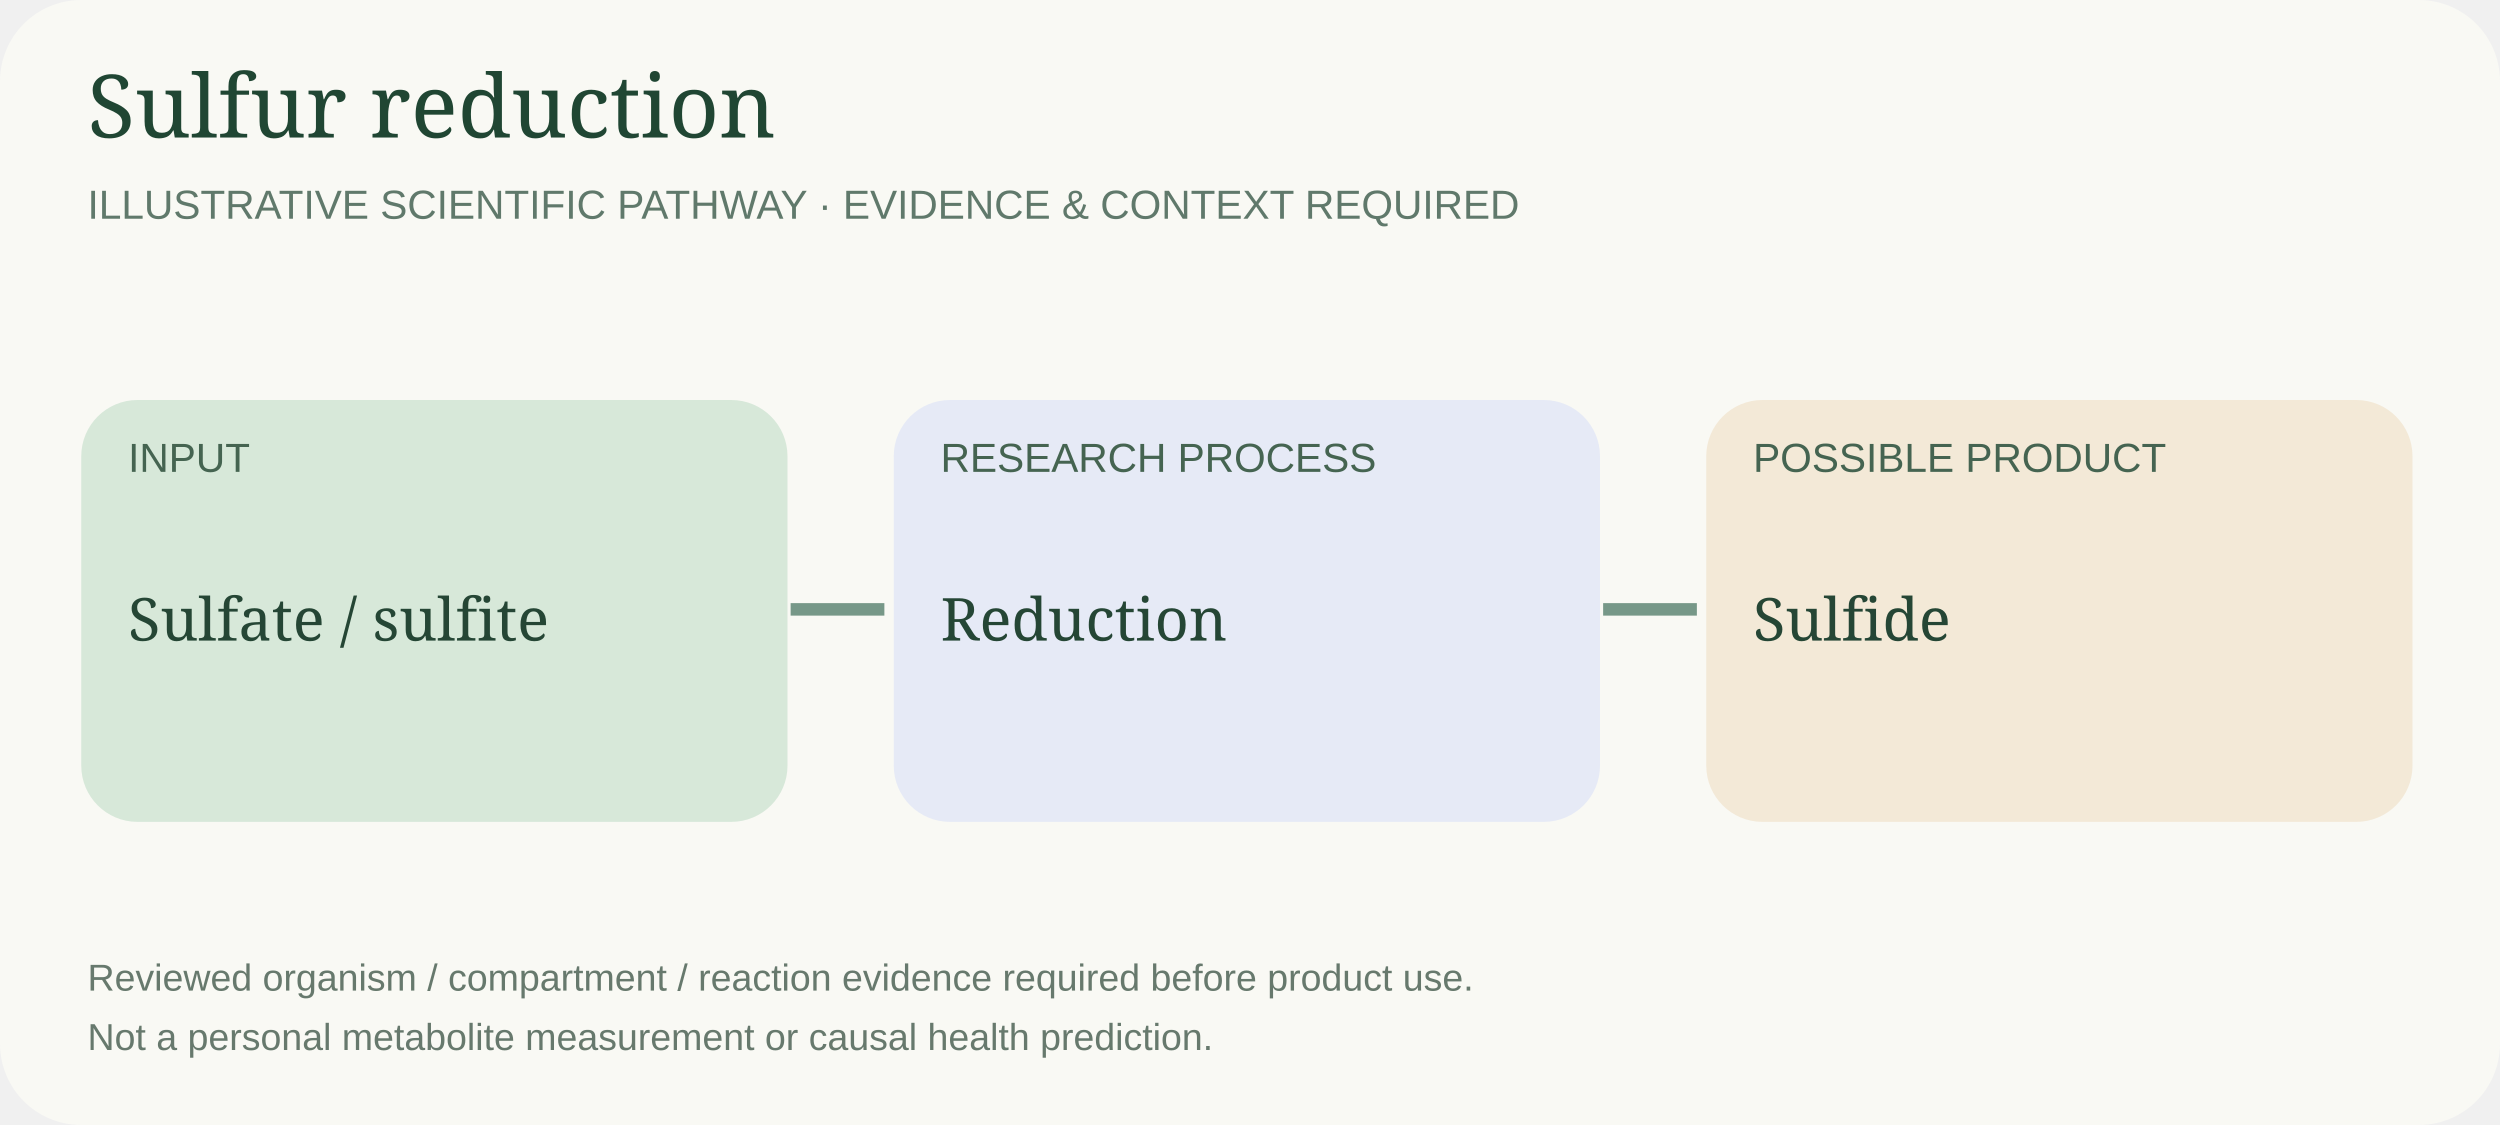
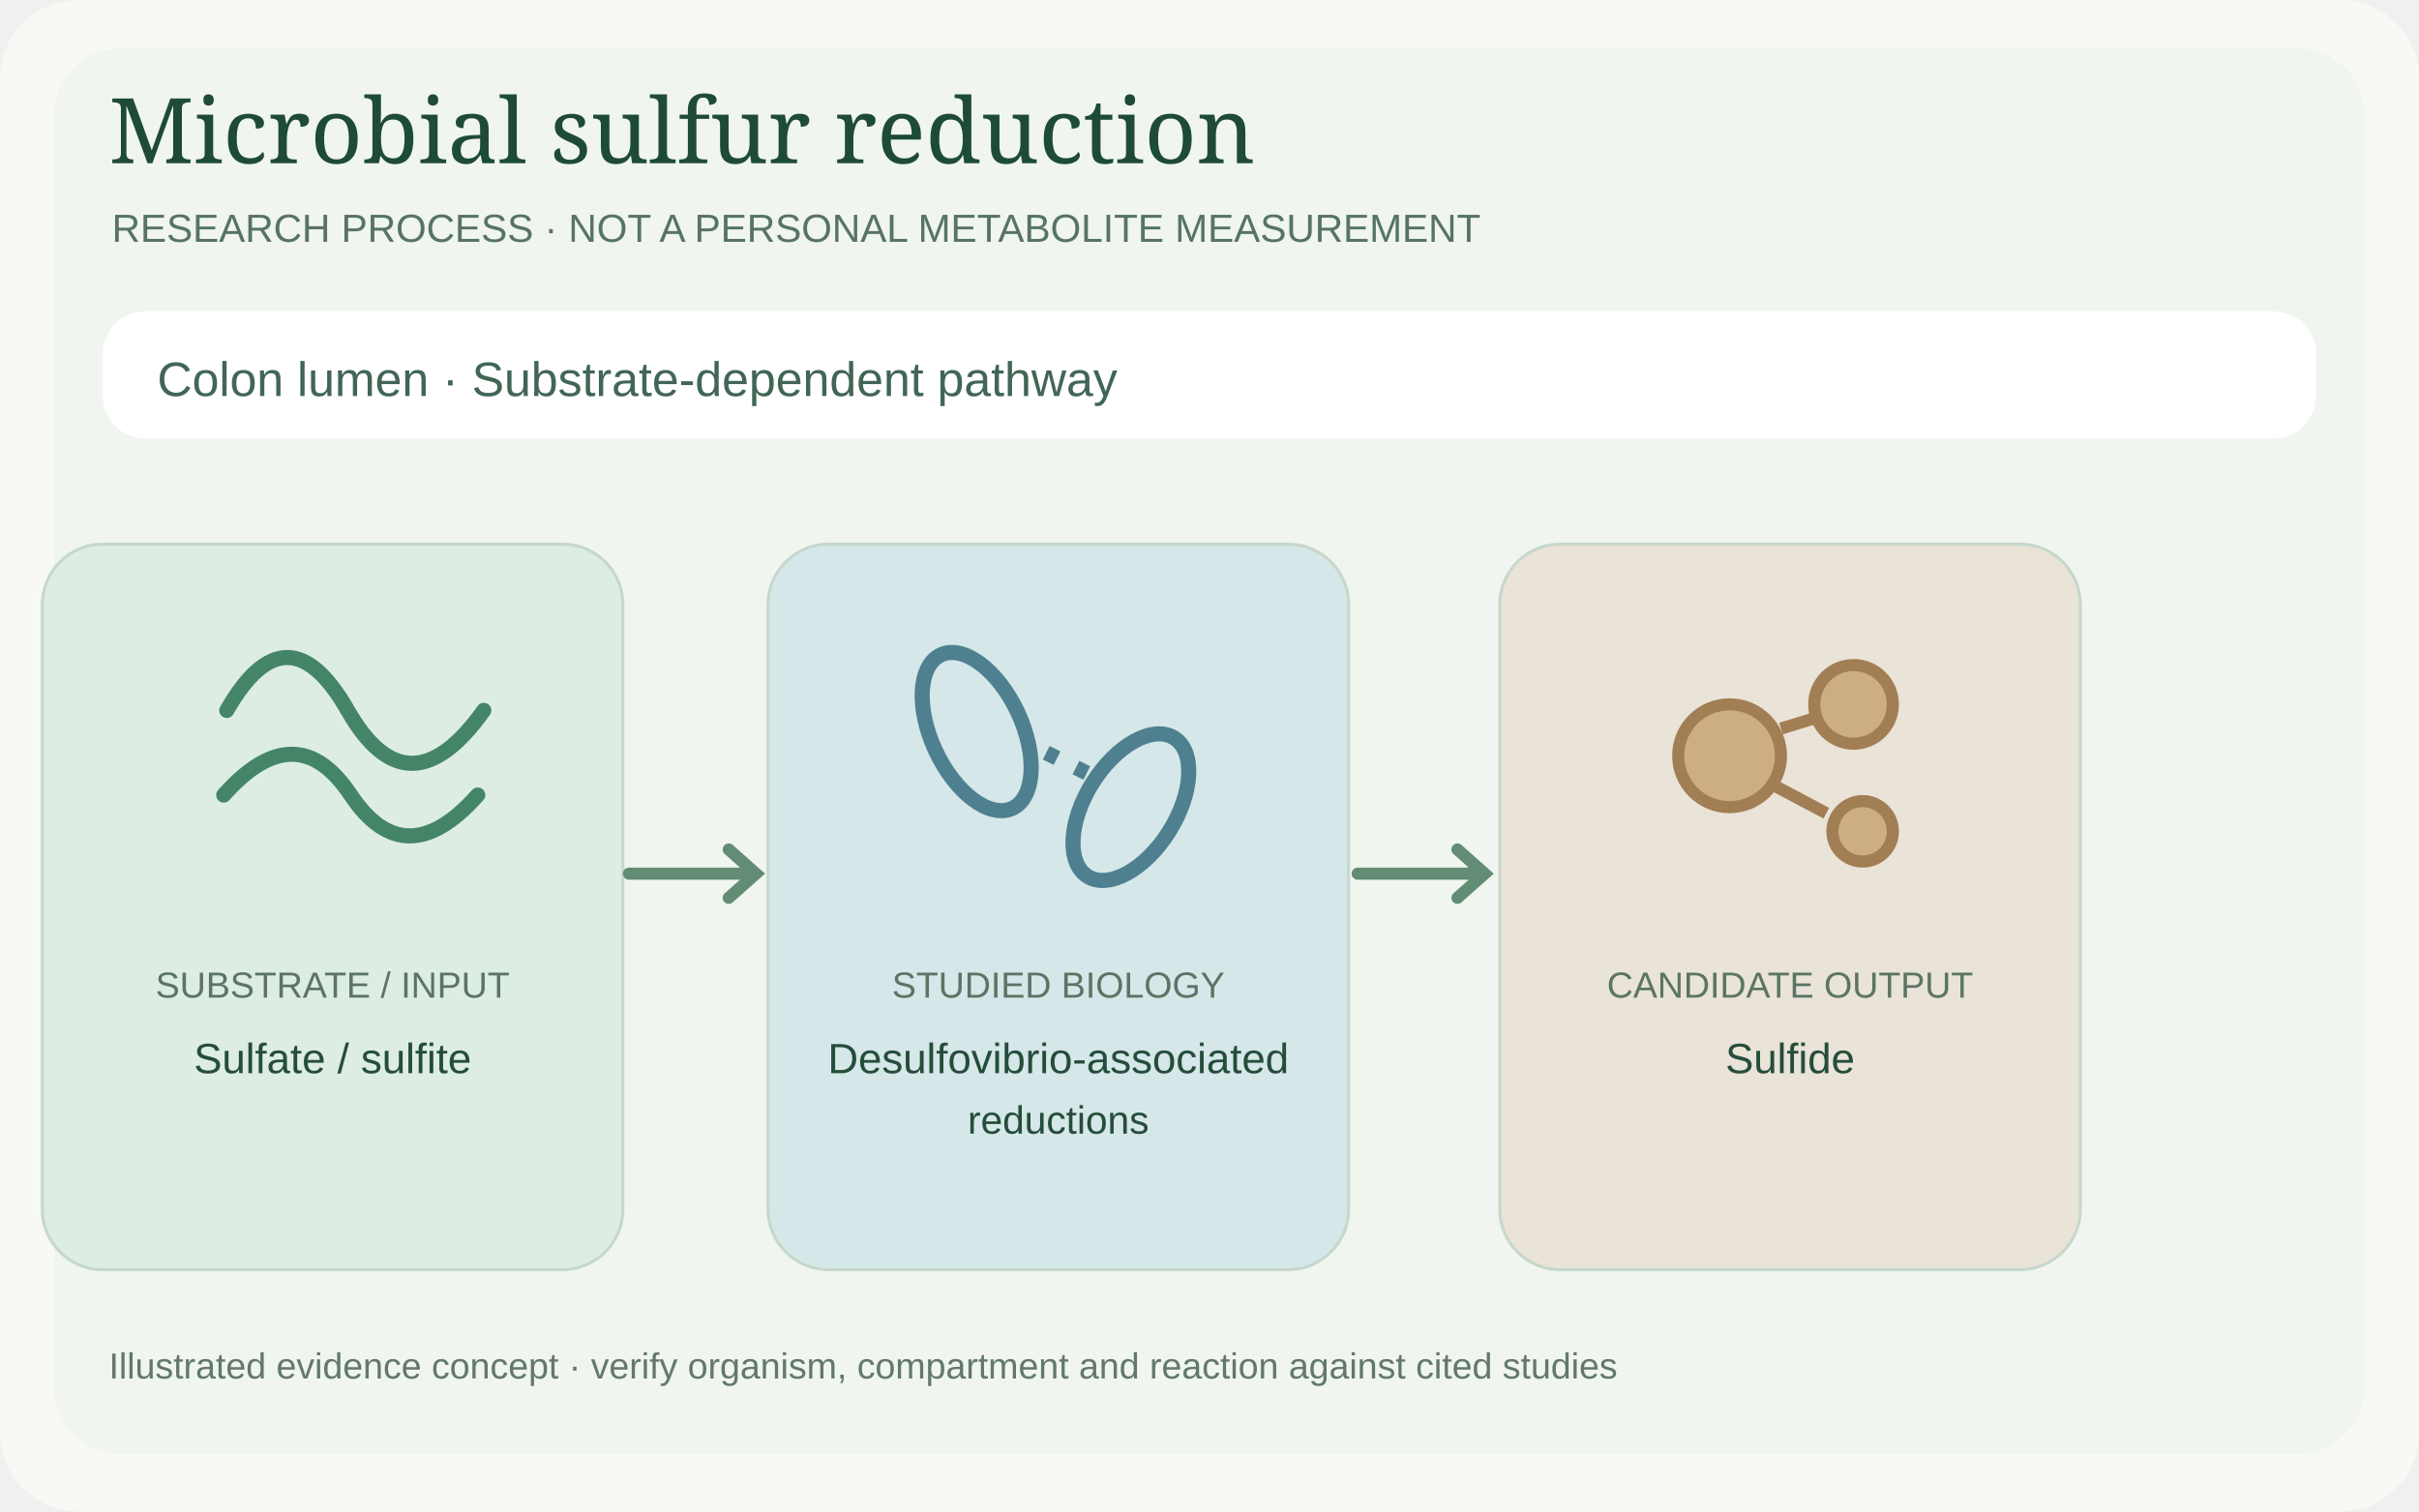
- <svg xmlns="http://www.w3.org/2000/svg" viewBox="0 0 800 360" role="img" aria-label="Conceptual research pathway: Sulfur reduction. Sulfate / sulfite to Reduction to Sulfide. This does not imply a personal measured pathway.">
-   <rect width="800" height="360" rx="26" fill="#F9F9F4" />
-   <text x="28" y="44" font-size="28" fill="#204633" font-family="Georgia">Sulfur reduction</text>
-   <text x="28" y="70" font-size="13" fill="#60796B" font-family="Arial">ILLUSTRATIVE SCIENTIFIC PATHWAY · EVIDENCE &amp; CONTEXT REQUIRED</text>
-   <rect x="26" y="128" width="226" height="135" rx="18" fill="#D7E8D9" />
-   <text x="41" y="151" font-size="13" font-family="Arial" fill="#456451">INPUT</text>
-   <text x="41" y="205" font-size="19" font-family="Georgia" fill="#254635">Sulfate / sulfite</text>
-   <rect x="286" y="128" width="226" height="135" rx="18" fill="#E6EAF6" />
-   <text x="301" y="151" font-size="13" font-family="Arial" fill="#456451">RESEARCH PROCESS</text>
-   <text x="301" y="205" font-size="19" font-family="Georgia" fill="#254635">Reduction</text>
-   <rect x="546" y="128" width="226" height="135" rx="18" fill="#F3E9D7" />
-   <text x="561" y="151" font-size="13" font-family="Arial" fill="#456451">POSSIBLE PRODUCT</text>
-   <text x="561" y="205" font-size="19" font-family="Georgia" fill="#254635">Sulfide</text>
-   <path d="M253 195H283M513 195H543" stroke="#779888" stroke-width="4" />
-   <text x="28" y="317" font-family="Arial" font-size="12" fill="#67796D">Reviewed organism / compartment / reaction evidence required before product use.</text>
-   <text x="28" y="336" font-family="Arial" font-size="12" fill="#67796D">Not a personal metabolite measurement or causal health prediction.</text>
+ <svg xmlns="http://www.w3.org/2000/svg" viewBox="0 0 800 500" role="img" aria-label="Illustrated conceptual research pathway Microbial sulfur reduction. Sulfate / sulfite through Desulfovibrio-associated reductions to Sulfide. Not measured in your sample.">
+   <rect width="800" height="500" rx="26" fill="#F8F9F4" />
+   <rect x="18" y="16" width="764" height="465" rx="22" fill="#F0F5F0" />
+   <text x="36" y="54" font-family="Georgia,serif" font-size="30" fill="#1E4B36">Microbial sulfur reduction</text>
+   <text x="37" y="80" font-family="Arial" font-size="13" fill="#577463">RESEARCH PROCESS · NOT A PERSONAL METABOLITE MEASUREMENT</text>
+   <rect x="34" y="103" rx="14" width="732" height="42" fill="#FFFFFF" />
+   <text x="52" y="131" font-family="Arial" font-size="16" fill="#416655">Colon lumen  ·  Substrate-dependent pathway</text>
+   <rect x="14" y="180" width="192" height="240" rx="20" fill="#DDEDE3" stroke="#C6D8CB" />
+   <g transform="translate(110 250)">
+     <g stroke="#448568" fill="none" stroke-width="5" stroke-linecap="round">
+       <path d="M-35 -15q20-35 40 0t45 0M-36 13q24-27 42 0t42 0" />
+     </g>
+   </g>
+   <text x="110" y="330" font-family="Arial" font-size="12" text-anchor="middle" fill="#5C7464">SUBSTRATE / INPUT</text>
+   <text x="110" y="355" font-family="Arial" font-size="14" text-anchor="middle" fill="#254D3A">Sulfate / sulfite</text>
+   <rect x="254" y="180" width="192" height="240" rx="20" fill="#D5E7E8" stroke="#C6D8CB" />
+   <g transform="translate(350 250)">
+     <g stroke="#4F8090" stroke-width="5" fill="none">
+       <ellipse cx="-27" cy="-8" rx="15" ry="28" transform="rotate(-25 -27 -8)" />
+       <ellipse cx="24" cy="17" rx="15" ry="27" transform="rotate(32 24 17)" />
+       <path d="M-4 -1l16 8" stroke-dasharray="4 7" />
+     </g>
+   </g>
+   <text x="350" y="330" font-family="Arial" font-size="12" text-anchor="middle" fill="#5C7464">STUDIED BIOLOGY</text>
+   <text x="350" y="355" font-family="Arial" font-size="14" text-anchor="middle" fill="#254D3A">Desulfovibrio-associated </text>
+   <text x="350" y="375" font-family="Arial" font-size="13" text-anchor="middle" fill="#254D3A">reductions</text>
+   <rect x="496" y="180" width="192" height="240" rx="20" fill="#E9E3D8" stroke="#C6D8CB" />
+   <g transform="translate(592 250)">
+     <g stroke="#A17E54" stroke-width="4" fill="#CDAE84">
+       <circle cx="-20" cy="0" r="17" />
+       <circle cx="21" cy="-17" r="13" />
+       <circle cx="24" cy="25" r="10" />
+       <path d="M-3 -9L10 -13M-5 10L12 19" />
+     </g>
+   </g>
+   <text x="592" y="330" font-family="Arial" font-size="12" text-anchor="middle" fill="#5C7464">CANDIDATE OUTPUT</text>
+   <text x="592" y="355" font-family="Arial" font-size="14" text-anchor="middle" fill="#254D3A">Sulfide</text>
+   <g fill="none" stroke="#628C73" stroke-width="4" stroke-linecap="round">
+     <path d="M208 289h42m-9-8 9 8-9 8M449 289h42m-9-8 9 8-9 8" />
+   </g>
+   <text x="36" y="456" font-family="Arial" font-size="12" fill="#62786B">Illustrated evidence concept · verify organism, compartment and reaction against cited studies</text>
</svg>
